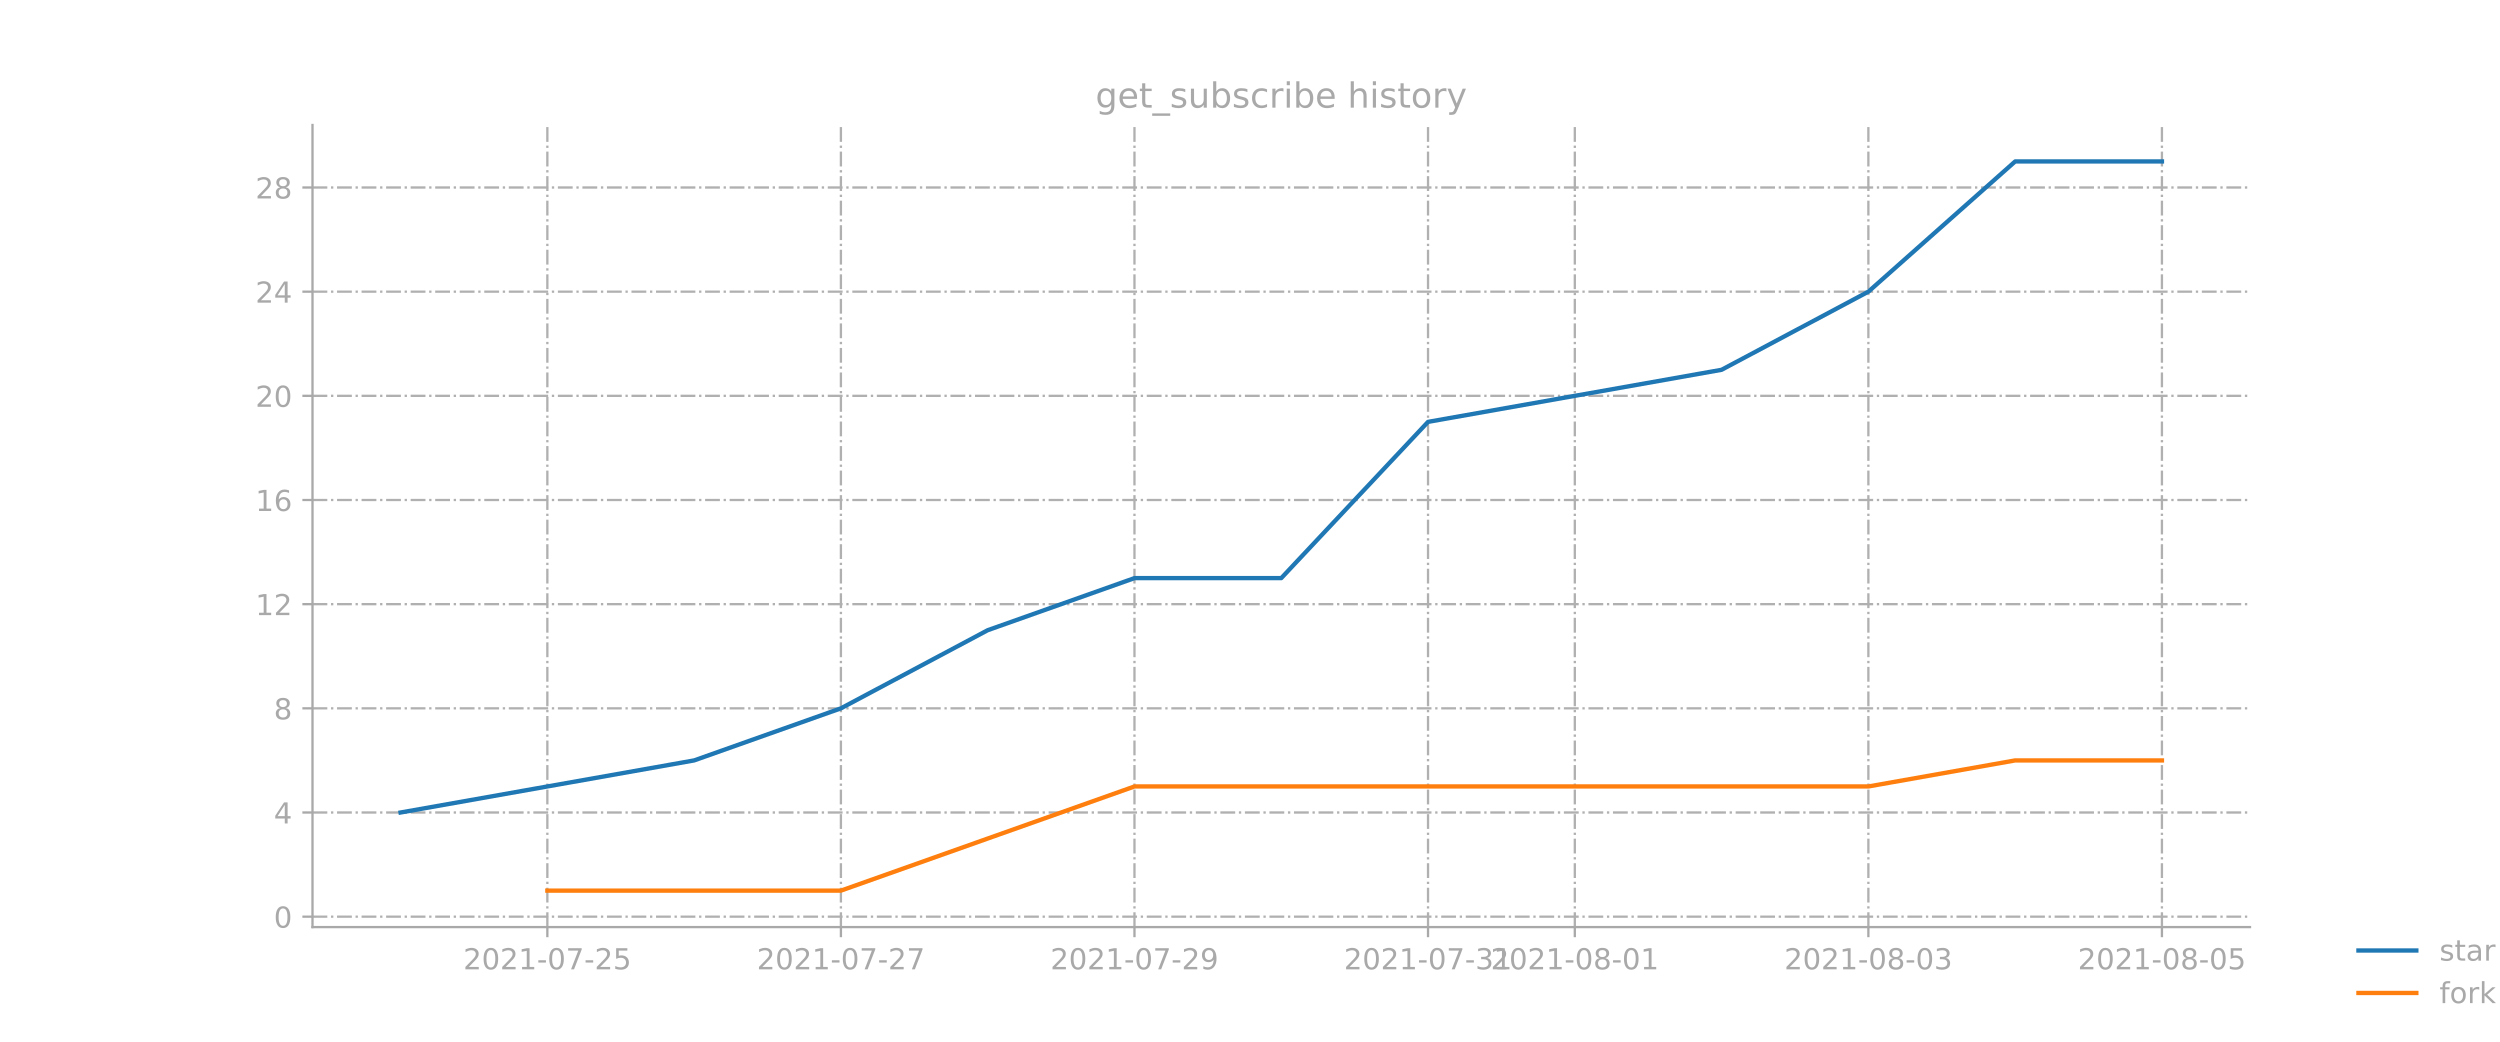
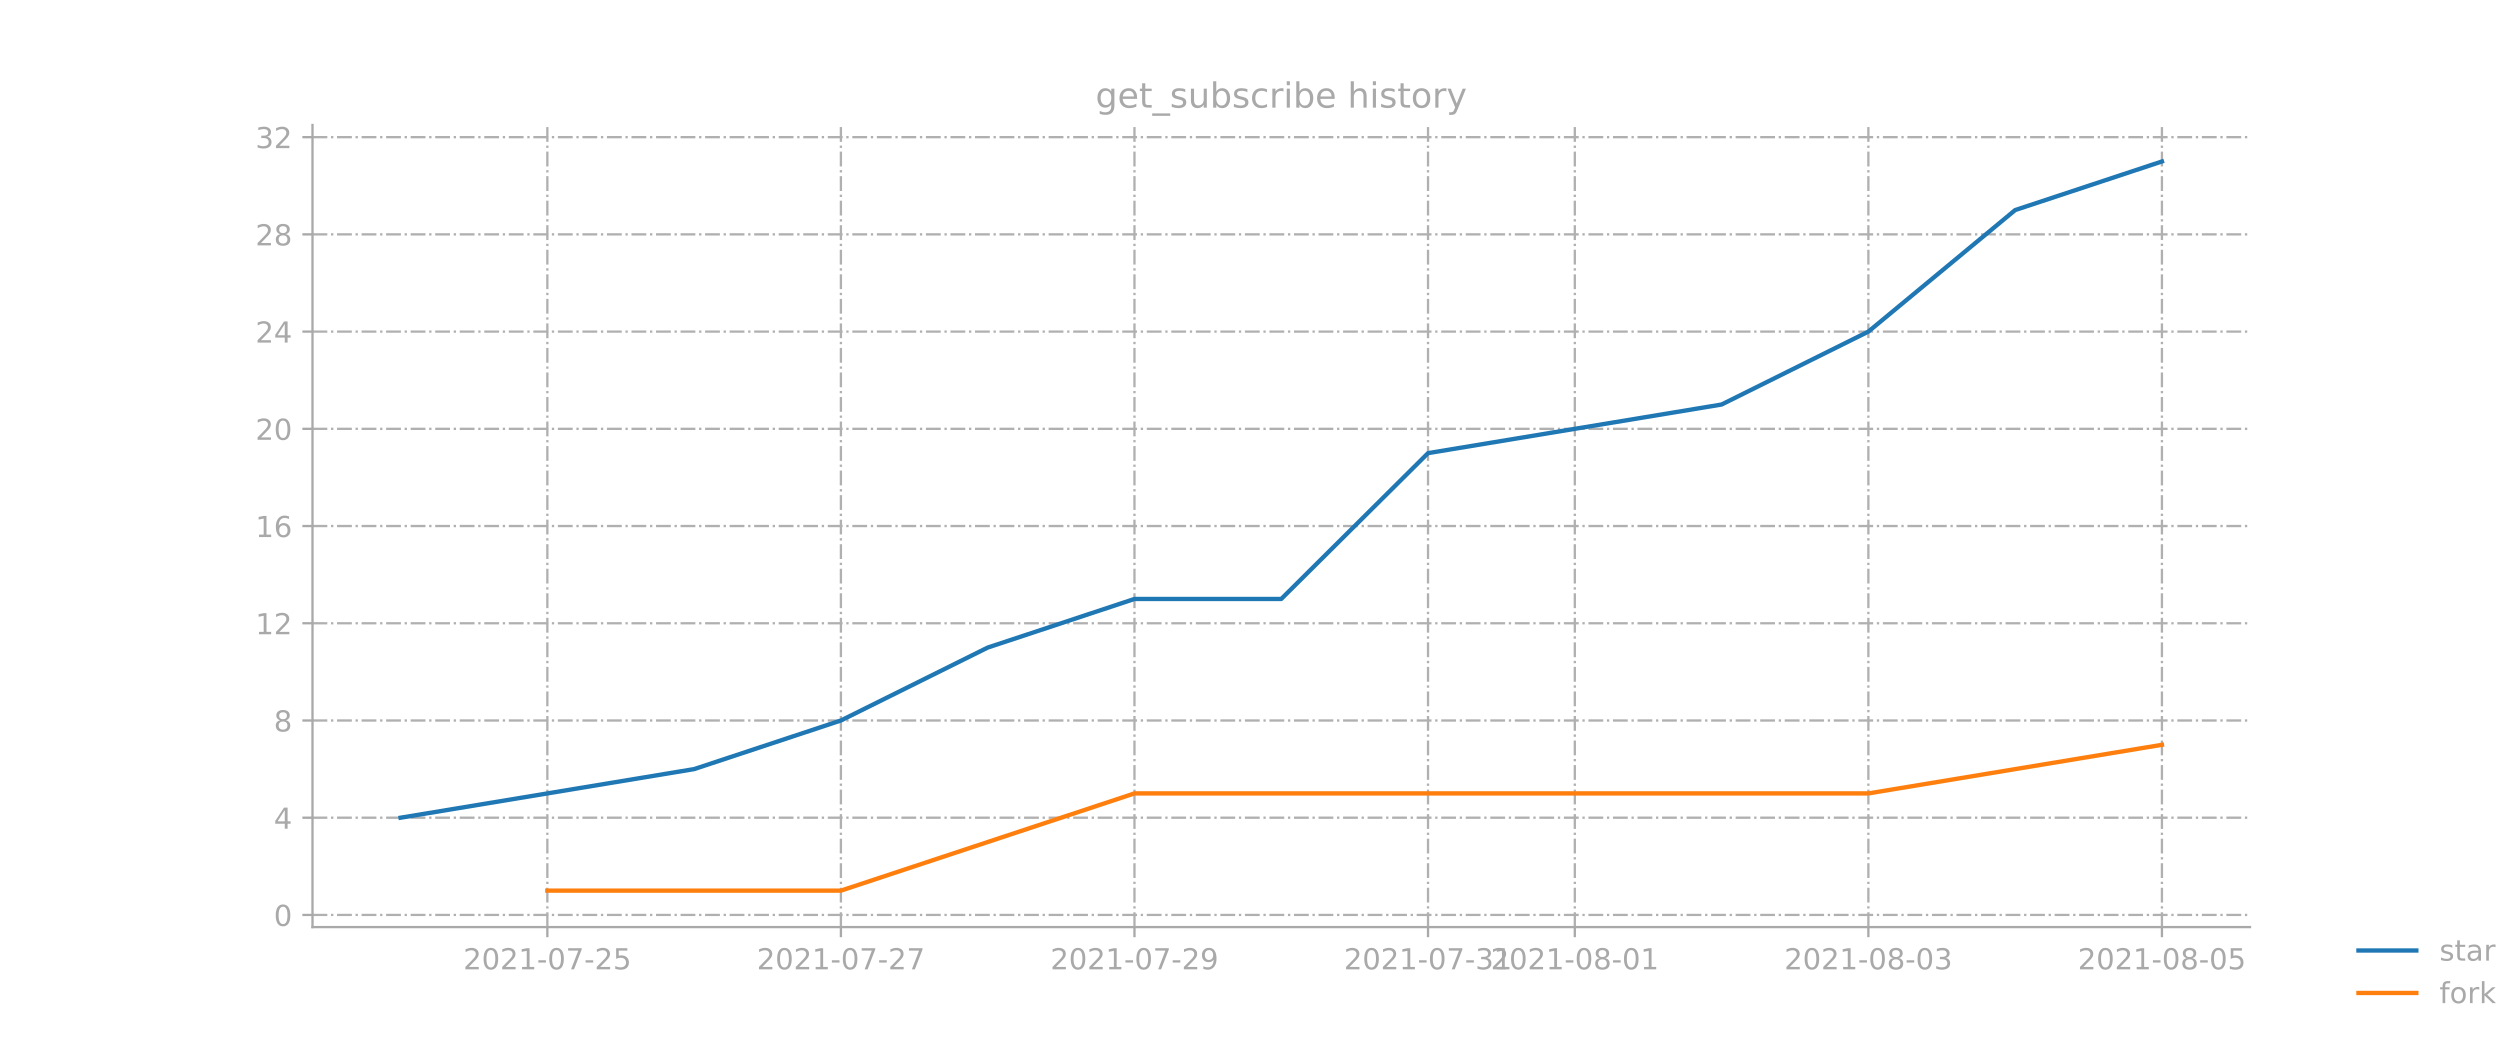
<svg xmlns="http://www.w3.org/2000/svg" xmlns:xlink="http://www.w3.org/1999/xlink" height="360pt" version="1.1" viewBox="0 0 864 360" width="864pt">
  <defs>
    <style type="text/css">*{stroke-linecap:butt;stroke-linejoin:round;}</style>
  </defs>
  <g id="figure_1">
    <g id="patch_1">
      <path d="M 0 360  L 864 360  L 864 0  L 0 0  z " style="fill:none;opacity:0;" />
    </g>
    <g id="axes_1">
      <g id="patch_2">
        <path d="M 108 320.4  L 777.6 320.4  L 777.6 43.2  L 108 43.2  z " style="fill:none;opacity:0;" />
      </g>
      <g id="matplotlib.axis_1">
        <g id="xtick_1">
          <g id="line2d_1">
-             <path clip-path="url(#p3b9befe541)" d="M 189.164 320.4  L 189.164 43.2  " style="fill:none;stroke:#b0b0b0;stroke-dasharray:5.12,1.28,0.8,1.28;stroke-dashoffset:0;stroke-width:0.8;" />
+             <path clip-path="url(#p7f042a26a5)" d="M 189.164 320.4  L 189.164 43.2  " style="fill:none;stroke:#b0b0b0;stroke-dasharray:5.12,1.28,0.8,1.28;stroke-dashoffset:0;stroke-width:0.8;" />
          </g>
          <g id="line2d_2">
            <defs>
-               <path d="M 0 0  L 0 3.5  " id="m6573b63d19" style="stroke:#a9a9a9;stroke-width:0.8;" />
+               <path d="M 0 0  L 0 3.5  " id="m6a1cda76d1" style="stroke:#a9a9a9;stroke-width:0.8;" />
            </defs>
            <g>
-               <use style="fill:#a9a9a9;stroke:#a9a9a9;stroke-width:0.8;" x="189.164" xlink:href="#m6573b63d19" y="320.4" />
+               <use style="fill:#a9a9a9;stroke:#a9a9a9;stroke-width:0.8;" x="189.164" xlink:href="#m6a1cda76d1" y="320.4" />
            </g>
          </g>
          <g id="text_1">
            <g style="fill:#a9a9a9;" transform="translate(160.1058 334.9984)scale(0.1 -0.1)">
              <defs>
                <path d="M 1228 531  L 3431 531  L 3431 0  L 469 0  L 469 531  Q 828 903 1448 1529  Q 2069 2156 2228 2338  Q 2531 2678 2651 2914  Q 2772 3150 2772 3378  Q 2772 3750 2511 3984  Q 2250 4219 1831 4219  Q 1534 4219 1204 4116  Q 875 4013 500 3803  L 500 4441  Q 881 4594 1212 4672  Q 1544 4750 1819 4750  Q 2544 4750 2975 4387  Q 3406 4025 3406 3419  Q 3406 3131 3298 2873  Q 3191 2616 2906 2266  Q 2828 2175 2409 1742  Q 1991 1309 1228 531  z " id="DejaVuSans-32" transform="scale(0.015625)" />
                <path d="M 2034 4250  Q 1547 4250 1301 3770  Q 1056 3291 1056 2328  Q 1056 1369 1301 889  Q 1547 409 2034 409  Q 2525 409 2770 889  Q 3016 1369 3016 2328  Q 3016 3291 2770 3770  Q 2525 4250 2034 4250  z M 2034 4750  Q 2819 4750 3233 4129  Q 3647 3509 3647 2328  Q 3647 1150 3233 529  Q 2819 -91 2034 -91  Q 1250 -91 836 529  Q 422 1150 422 2328  Q 422 3509 836 4129  Q 1250 4750 2034 4750  z " id="DejaVuSans-30" transform="scale(0.015625)" />
                <path d="M 794 531  L 1825 531  L 1825 4091  L 703 3866  L 703 4441  L 1819 4666  L 2450 4666  L 2450 531  L 3481 531  L 3481 0  L 794 0  L 794 531  z " id="DejaVuSans-31" transform="scale(0.015625)" />
                <path d="M 313 2009  L 1997 2009  L 1997 1497  L 313 1497  L 313 2009  z " id="DejaVuSans-2d" transform="scale(0.015625)" />
                <path d="M 525 4666  L 3525 4666  L 3525 4397  L 1831 0  L 1172 0  L 2766 4134  L 525 4134  L 525 4666  z " id="DejaVuSans-37" transform="scale(0.015625)" />
                <path d="M 691 4666  L 3169 4666  L 3169 4134  L 1269 4134  L 1269 2991  Q 1406 3038 1543 3061  Q 1681 3084 1819 3084  Q 2600 3084 3056 2656  Q 3513 2228 3513 1497  Q 3513 744 3044 326  Q 2575 -91 1722 -91  Q 1428 -91 1123 -41  Q 819 9 494 109  L 494 744  Q 775 591 1075 516  Q 1375 441 1709 441  Q 2250 441 2565 725  Q 2881 1009 2881 1497  Q 2881 1984 2565 2268  Q 2250 2553 1709 2553  Q 1456 2553 1204 2497  Q 953 2441 691 2322  L 691 4666  z " id="DejaVuSans-35" transform="scale(0.015625)" />
              </defs>
              <use xlink:href="#DejaVuSans-32" />
              <use x="63.623" xlink:href="#DejaVuSans-30" />
              <use x="127.246" xlink:href="#DejaVuSans-32" />
              <use x="190.869" xlink:href="#DejaVuSans-31" />
              <use x="254.492" xlink:href="#DejaVuSans-2d" />
              <use x="290.576" xlink:href="#DejaVuSans-30" />
              <use x="354.199" xlink:href="#DejaVuSans-37" />
              <use x="417.822" xlink:href="#DejaVuSans-2d" />
              <use x="453.906" xlink:href="#DejaVuSans-32" />
              <use x="517.529" xlink:href="#DejaVuSans-35" />
            </g>
          </g>
        </g>
        <g id="xtick_2">
          <g id="line2d_3">
-             <path clip-path="url(#p3b9befe541)" d="M 290.618 320.4  L 290.618 43.2  " style="fill:none;stroke:#b0b0b0;stroke-dasharray:5.12,1.28,0.8,1.28;stroke-dashoffset:0;stroke-width:0.8;" />
+             <path clip-path="url(#p7f042a26a5)" d="M 290.618 320.4  L 290.618 43.2  " style="fill:none;stroke:#b0b0b0;stroke-dasharray:5.12,1.28,0.8,1.28;stroke-dashoffset:0;stroke-width:0.8;" />
          </g>
          <g id="line2d_4">
            <g>
-               <use style="fill:#a9a9a9;stroke:#a9a9a9;stroke-width:0.8;" x="290.618" xlink:href="#m6573b63d19" y="320.4" />
+               <use style="fill:#a9a9a9;stroke:#a9a9a9;stroke-width:0.8;" x="290.618" xlink:href="#m6a1cda76d1" y="320.4" />
            </g>
          </g>
          <g id="text_2">
            <g style="fill:#a9a9a9;" transform="translate(261.5604 334.9984)scale(0.1 -0.1)">
              <use xlink:href="#DejaVuSans-32" />
              <use x="63.623" xlink:href="#DejaVuSans-30" />
              <use x="127.246" xlink:href="#DejaVuSans-32" />
              <use x="190.869" xlink:href="#DejaVuSans-31" />
              <use x="254.492" xlink:href="#DejaVuSans-2d" />
              <use x="290.576" xlink:href="#DejaVuSans-30" />
              <use x="354.199" xlink:href="#DejaVuSans-37" />
              <use x="417.822" xlink:href="#DejaVuSans-2d" />
              <use x="453.906" xlink:href="#DejaVuSans-32" />
              <use x="517.529" xlink:href="#DejaVuSans-37" />
            </g>
          </g>
        </g>
        <g id="xtick_3">
          <g id="line2d_5">
-             <path clip-path="url(#p3b9befe541)" d="M 392.073 320.4  L 392.073 43.2  " style="fill:none;stroke:#b0b0b0;stroke-dasharray:5.12,1.28,0.8,1.28;stroke-dashoffset:0;stroke-width:0.8;" />
+             <path clip-path="url(#p7f042a26a5)" d="M 392.073 320.4  L 392.073 43.2  " style="fill:none;stroke:#b0b0b0;stroke-dasharray:5.12,1.28,0.8,1.28;stroke-dashoffset:0;stroke-width:0.8;" />
          </g>
          <g id="line2d_6">
            <g>
-               <use style="fill:#a9a9a9;stroke:#a9a9a9;stroke-width:0.8;" x="392.073" xlink:href="#m6573b63d19" y="320.4" />
+               <use style="fill:#a9a9a9;stroke:#a9a9a9;stroke-width:0.8;" x="392.073" xlink:href="#m6a1cda76d1" y="320.4" />
            </g>
          </g>
          <g id="text_3">
            <g style="fill:#a9a9a9;" transform="translate(363.0149 334.9984)scale(0.1 -0.1)">
              <defs>
                <path d="M 703 97  L 703 672  Q 941 559 1184 500  Q 1428 441 1663 441  Q 2288 441 2617 861  Q 2947 1281 2994 2138  Q 2813 1869 2534 1725  Q 2256 1581 1919 1581  Q 1219 1581 811 2004  Q 403 2428 403 3163  Q 403 3881 828 4315  Q 1253 4750 1959 4750  Q 2769 4750 3195 4129  Q 3622 3509 3622 2328  Q 3622 1225 3098 567  Q 2575 -91 1691 -91  Q 1453 -91 1209 -44  Q 966 3 703 97  z M 1959 2075  Q 2384 2075 2632 2365  Q 2881 2656 2881 3163  Q 2881 3666 2632 3958  Q 2384 4250 1959 4250  Q 1534 4250 1286 3958  Q 1038 3666 1038 3163  Q 1038 2656 1286 2365  Q 1534 2075 1959 2075  z " id="DejaVuSans-39" transform="scale(0.015625)" />
              </defs>
              <use xlink:href="#DejaVuSans-32" />
              <use x="63.623" xlink:href="#DejaVuSans-30" />
              <use x="127.246" xlink:href="#DejaVuSans-32" />
              <use x="190.869" xlink:href="#DejaVuSans-31" />
              <use x="254.492" xlink:href="#DejaVuSans-2d" />
              <use x="290.576" xlink:href="#DejaVuSans-30" />
              <use x="354.199" xlink:href="#DejaVuSans-37" />
              <use x="417.822" xlink:href="#DejaVuSans-2d" />
              <use x="453.906" xlink:href="#DejaVuSans-32" />
              <use x="517.529" xlink:href="#DejaVuSans-39" />
            </g>
          </g>
        </g>
        <g id="xtick_4">
          <g id="line2d_7">
-             <path clip-path="url(#p3b9befe541)" d="M 493.527 320.4  L 493.527 43.2  " style="fill:none;stroke:#b0b0b0;stroke-dasharray:5.12,1.28,0.8,1.28;stroke-dashoffset:0;stroke-width:0.8;" />
+             <path clip-path="url(#p7f042a26a5)" d="M 493.527 320.4  L 493.527 43.2  " style="fill:none;stroke:#b0b0b0;stroke-dasharray:5.12,1.28,0.8,1.28;stroke-dashoffset:0;stroke-width:0.8;" />
          </g>
          <g id="line2d_8">
            <g>
-               <use style="fill:#a9a9a9;stroke:#a9a9a9;stroke-width:0.8;" x="493.527" xlink:href="#m6573b63d19" y="320.4" />
+               <use style="fill:#a9a9a9;stroke:#a9a9a9;stroke-width:0.8;" x="493.527" xlink:href="#m6a1cda76d1" y="320.4" />
            </g>
          </g>
          <g id="text_4">
            <g style="fill:#a9a9a9;" transform="translate(464.4695 334.9984)scale(0.1 -0.1)">
              <defs>
                <path d="M 2597 2516  Q 3050 2419 3304 2112  Q 3559 1806 3559 1356  Q 3559 666 3084 287  Q 2609 -91 1734 -91  Q 1441 -91 1130 -33  Q 819 25 488 141  L 488 750  Q 750 597 1062 519  Q 1375 441 1716 441  Q 2309 441 2620 675  Q 2931 909 2931 1356  Q 2931 1769 2642 2001  Q 2353 2234 1838 2234  L 1294 2234  L 1294 2753  L 1863 2753  Q 2328 2753 2575 2939  Q 2822 3125 2822 3475  Q 2822 3834 2567 4026  Q 2313 4219 1838 4219  Q 1578 4219 1281 4162  Q 984 4106 628 3988  L 628 4550  Q 988 4650 1302 4700  Q 1616 4750 1894 4750  Q 2613 4750 3031 4423  Q 3450 4097 3450 3541  Q 3450 3153 3228 2886  Q 3006 2619 2597 2516  z " id="DejaVuSans-33" transform="scale(0.015625)" />
              </defs>
              <use xlink:href="#DejaVuSans-32" />
              <use x="63.623" xlink:href="#DejaVuSans-30" />
              <use x="127.246" xlink:href="#DejaVuSans-32" />
              <use x="190.869" xlink:href="#DejaVuSans-31" />
              <use x="254.492" xlink:href="#DejaVuSans-2d" />
              <use x="290.576" xlink:href="#DejaVuSans-30" />
              <use x="354.199" xlink:href="#DejaVuSans-37" />
              <use x="417.822" xlink:href="#DejaVuSans-2d" />
              <use x="453.906" xlink:href="#DejaVuSans-33" />
              <use x="517.529" xlink:href="#DejaVuSans-31" />
            </g>
          </g>
        </g>
        <g id="xtick_5">
          <g id="line2d_9">
-             <path clip-path="url(#p3b9befe541)" d="M 544.255 320.4  L 544.255 43.2  " style="fill:none;stroke:#b0b0b0;stroke-dasharray:5.12,1.28,0.8,1.28;stroke-dashoffset:0;stroke-width:0.8;" />
+             <path clip-path="url(#p7f042a26a5)" d="M 544.255 320.4  L 544.255 43.2  " style="fill:none;stroke:#b0b0b0;stroke-dasharray:5.12,1.28,0.8,1.28;stroke-dashoffset:0;stroke-width:0.8;" />
          </g>
          <g id="line2d_10">
            <g>
-               <use style="fill:#a9a9a9;stroke:#a9a9a9;stroke-width:0.8;" x="544.255" xlink:href="#m6573b63d19" y="320.4" />
+               <use style="fill:#a9a9a9;stroke:#a9a9a9;stroke-width:0.8;" x="544.255" xlink:href="#m6a1cda76d1" y="320.4" />
            </g>
          </g>
          <g id="text_5">
            <g style="fill:#a9a9a9;" transform="translate(515.1967 334.9984)scale(0.1 -0.1)">
              <defs>
                <path d="M 2034 2216  Q 1584 2216 1326 1975  Q 1069 1734 1069 1313  Q 1069 891 1326 650  Q 1584 409 2034 409  Q 2484 409 2743 651  Q 3003 894 3003 1313  Q 3003 1734 2745 1975  Q 2488 2216 2034 2216  z M 1403 2484  Q 997 2584 770 2862  Q 544 3141 544 3541  Q 544 4100 942 4425  Q 1341 4750 2034 4750  Q 2731 4750 3128 4425  Q 3525 4100 3525 3541  Q 3525 3141 3298 2862  Q 3072 2584 2669 2484  Q 3125 2378 3379 2068  Q 3634 1759 3634 1313  Q 3634 634 3220 271  Q 2806 -91 2034 -91  Q 1263 -91 848 271  Q 434 634 434 1313  Q 434 1759 690 2068  Q 947 2378 1403 2484  z M 1172 3481  Q 1172 3119 1398 2916  Q 1625 2713 2034 2713  Q 2441 2713 2670 2916  Q 2900 3119 2900 3481  Q 2900 3844 2670 4047  Q 2441 4250 2034 4250  Q 1625 4250 1398 4047  Q 1172 3844 1172 3481  z " id="DejaVuSans-38" transform="scale(0.015625)" />
              </defs>
              <use xlink:href="#DejaVuSans-32" />
              <use x="63.623" xlink:href="#DejaVuSans-30" />
              <use x="127.246" xlink:href="#DejaVuSans-32" />
              <use x="190.869" xlink:href="#DejaVuSans-31" />
              <use x="254.492" xlink:href="#DejaVuSans-2d" />
              <use x="290.576" xlink:href="#DejaVuSans-30" />
              <use x="354.199" xlink:href="#DejaVuSans-38" />
              <use x="417.822" xlink:href="#DejaVuSans-2d" />
              <use x="453.906" xlink:href="#DejaVuSans-30" />
              <use x="517.529" xlink:href="#DejaVuSans-31" />
            </g>
          </g>
        </g>
        <g id="xtick_6">
          <g id="line2d_11">
-             <path clip-path="url(#p3b9befe541)" d="M 645.709 320.4  L 645.709 43.2  " style="fill:none;stroke:#b0b0b0;stroke-dasharray:5.12,1.28,0.8,1.28;stroke-dashoffset:0;stroke-width:0.8;" />
+             <path clip-path="url(#p7f042a26a5)" d="M 645.709 320.4  L 645.709 43.2  " style="fill:none;stroke:#b0b0b0;stroke-dasharray:5.12,1.28,0.8,1.28;stroke-dashoffset:0;stroke-width:0.8;" />
          </g>
          <g id="line2d_12">
            <g>
-               <use style="fill:#a9a9a9;stroke:#a9a9a9;stroke-width:0.8;" x="645.709" xlink:href="#m6573b63d19" y="320.4" />
+               <use style="fill:#a9a9a9;stroke:#a9a9a9;stroke-width:0.8;" x="645.709" xlink:href="#m6a1cda76d1" y="320.4" />
            </g>
          </g>
          <g id="text_6">
            <g style="fill:#a9a9a9;" transform="translate(616.6513 334.9984)scale(0.1 -0.1)">
              <use xlink:href="#DejaVuSans-32" />
              <use x="63.623" xlink:href="#DejaVuSans-30" />
              <use x="127.246" xlink:href="#DejaVuSans-32" />
              <use x="190.869" xlink:href="#DejaVuSans-31" />
              <use x="254.492" xlink:href="#DejaVuSans-2d" />
              <use x="290.576" xlink:href="#DejaVuSans-30" />
              <use x="354.199" xlink:href="#DejaVuSans-38" />
              <use x="417.822" xlink:href="#DejaVuSans-2d" />
              <use x="453.906" xlink:href="#DejaVuSans-30" />
              <use x="517.529" xlink:href="#DejaVuSans-33" />
            </g>
          </g>
        </g>
        <g id="xtick_7">
          <g id="line2d_13">
-             <path clip-path="url(#p3b9befe541)" d="M 747.164 320.4  L 747.164 43.2  " style="fill:none;stroke:#b0b0b0;stroke-dasharray:5.12,1.28,0.8,1.28;stroke-dashoffset:0;stroke-width:0.8;" />
+             <path clip-path="url(#p7f042a26a5)" d="M 747.164 320.4  L 747.164 43.2  " style="fill:none;stroke:#b0b0b0;stroke-dasharray:5.12,1.28,0.8,1.28;stroke-dashoffset:0;stroke-width:0.8;" />
          </g>
          <g id="line2d_14">
            <g>
-               <use style="fill:#a9a9a9;stroke:#a9a9a9;stroke-width:0.8;" x="747.164" xlink:href="#m6573b63d19" y="320.4" />
+               <use style="fill:#a9a9a9;stroke:#a9a9a9;stroke-width:0.8;" x="747.164" xlink:href="#m6a1cda76d1" y="320.4" />
            </g>
          </g>
          <g id="text_7">
            <g style="fill:#a9a9a9;" transform="translate(718.1058 334.9984)scale(0.1 -0.1)">
              <use xlink:href="#DejaVuSans-32" />
              <use x="63.623" xlink:href="#DejaVuSans-30" />
              <use x="127.246" xlink:href="#DejaVuSans-32" />
              <use x="190.869" xlink:href="#DejaVuSans-31" />
              <use x="254.492" xlink:href="#DejaVuSans-2d" />
              <use x="290.576" xlink:href="#DejaVuSans-30" />
              <use x="354.199" xlink:href="#DejaVuSans-38" />
              <use x="417.822" xlink:href="#DejaVuSans-2d" />
              <use x="453.906" xlink:href="#DejaVuSans-30" />
              <use x="517.529" xlink:href="#DejaVuSans-35" />
            </g>
          </g>
        </g>
      </g>
      <g id="matplotlib.axis_2">
        <g id="ytick_1">
          <g id="line2d_15">
-             <path clip-path="url(#p3b9befe541)" d="M 108 316.8  L 777.6 316.8  " style="fill:none;stroke:#b0b0b0;stroke-dasharray:5.12,1.28,0.8,1.28;stroke-dashoffset:0;stroke-width:0.8;" />
+             <path clip-path="url(#p7f042a26a5)" d="M 108 316.2  L 777.6 316.2  " style="fill:none;stroke:#b0b0b0;stroke-dasharray:5.12,1.28,0.8,1.28;stroke-dashoffset:0;stroke-width:0.8;" />
          </g>
          <g id="line2d_16">
            <defs>
-               <path d="M 0 0  L -3.5 0  " id="m06c70a8cc4" style="stroke:#a9a9a9;stroke-width:0.8;" />
+               <path d="M 0 0  L -3.5 0  " id="mb599657403" style="stroke:#a9a9a9;stroke-width:0.8;" />
            </defs>
            <g>
-               <use style="fill:#a9a9a9;stroke:#a9a9a9;stroke-width:0.8;" x="108" xlink:href="#m06c70a8cc4" y="316.8" />
+               <use style="fill:#a9a9a9;stroke:#a9a9a9;stroke-width:0.8;" x="108" xlink:href="#mb599657403" y="316.2" />
            </g>
          </g>
          <g id="text_8">
-             <g style="fill:#a9a9a9;" transform="translate(94.6375 320.5992)scale(0.1 -0.1)">
+             <g style="fill:#a9a9a9;" transform="translate(94.6375 319.9992)scale(0.1 -0.1)">
              <use xlink:href="#DejaVuSans-30" />
            </g>
          </g>
        </g>
        <g id="ytick_2">
          <g id="line2d_17">
-             <path clip-path="url(#p3b9befe541)" d="M 108 280.8  L 777.6 280.8  " style="fill:none;stroke:#b0b0b0;stroke-dasharray:5.12,1.28,0.8,1.28;stroke-dashoffset:0;stroke-width:0.8;" />
+             <path clip-path="url(#p7f042a26a5)" d="M 108 282.6  L 777.6 282.6  " style="fill:none;stroke:#b0b0b0;stroke-dasharray:5.12,1.28,0.8,1.28;stroke-dashoffset:0;stroke-width:0.8;" />
          </g>
          <g id="line2d_18">
            <g>
-               <use style="fill:#a9a9a9;stroke:#a9a9a9;stroke-width:0.8;" x="108" xlink:href="#m06c70a8cc4" y="280.8" />
+               <use style="fill:#a9a9a9;stroke:#a9a9a9;stroke-width:0.8;" x="108" xlink:href="#mb599657403" y="282.6" />
            </g>
          </g>
          <g id="text_9">
-             <g style="fill:#a9a9a9;" transform="translate(94.6375 284.5992)scale(0.1 -0.1)">
+             <g style="fill:#a9a9a9;" transform="translate(94.6375 286.3992)scale(0.1 -0.1)">
              <defs>
                <path d="M 2419 4116  L 825 1625  L 2419 1625  L 2419 4116  z M 2253 4666  L 3047 4666  L 3047 1625  L 3713 1625  L 3713 1100  L 3047 1100  L 3047 0  L 2419 0  L 2419 1100  L 313 1100  L 313 1709  L 2253 4666  z " id="DejaVuSans-34" transform="scale(0.015625)" />
              </defs>
              <use xlink:href="#DejaVuSans-34" />
            </g>
          </g>
        </g>
        <g id="ytick_3">
          <g id="line2d_19">
-             <path clip-path="url(#p3b9befe541)" d="M 108 244.8  L 777.6 244.8  " style="fill:none;stroke:#b0b0b0;stroke-dasharray:5.12,1.28,0.8,1.28;stroke-dashoffset:0;stroke-width:0.8;" />
+             <path clip-path="url(#p7f042a26a5)" d="M 108 249  L 777.6 249  " style="fill:none;stroke:#b0b0b0;stroke-dasharray:5.12,1.28,0.8,1.28;stroke-dashoffset:0;stroke-width:0.8;" />
          </g>
          <g id="line2d_20">
            <g>
-               <use style="fill:#a9a9a9;stroke:#a9a9a9;stroke-width:0.8;" x="108" xlink:href="#m06c70a8cc4" y="244.8" />
+               <use style="fill:#a9a9a9;stroke:#a9a9a9;stroke-width:0.8;" x="108" xlink:href="#mb599657403" y="249" />
            </g>
          </g>
          <g id="text_10">
-             <g style="fill:#a9a9a9;" transform="translate(94.6375 248.5992)scale(0.1 -0.1)">
+             <g style="fill:#a9a9a9;" transform="translate(94.6375 252.7992)scale(0.1 -0.1)">
              <use xlink:href="#DejaVuSans-38" />
            </g>
          </g>
        </g>
        <g id="ytick_4">
          <g id="line2d_21">
-             <path clip-path="url(#p3b9befe541)" d="M 108 208.8  L 777.6 208.8  " style="fill:none;stroke:#b0b0b0;stroke-dasharray:5.12,1.28,0.8,1.28;stroke-dashoffset:0;stroke-width:0.8;" />
+             <path clip-path="url(#p7f042a26a5)" d="M 108 215.4  L 777.6 215.4  " style="fill:none;stroke:#b0b0b0;stroke-dasharray:5.12,1.28,0.8,1.28;stroke-dashoffset:0;stroke-width:0.8;" />
          </g>
          <g id="line2d_22">
            <g>
-               <use style="fill:#a9a9a9;stroke:#a9a9a9;stroke-width:0.8;" x="108" xlink:href="#m06c70a8cc4" y="208.8" />
+               <use style="fill:#a9a9a9;stroke:#a9a9a9;stroke-width:0.8;" x="108" xlink:href="#mb599657403" y="215.4" />
            </g>
          </g>
          <g id="text_11">
-             <g style="fill:#a9a9a9;" transform="translate(88.275 212.5992)scale(0.1 -0.1)">
+             <g style="fill:#a9a9a9;" transform="translate(88.275 219.1992)scale(0.1 -0.1)">
              <use xlink:href="#DejaVuSans-31" />
              <use x="63.623" xlink:href="#DejaVuSans-32" />
            </g>
          </g>
        </g>
        <g id="ytick_5">
          <g id="line2d_23">
-             <path clip-path="url(#p3b9befe541)" d="M 108 172.8  L 777.6 172.8  " style="fill:none;stroke:#b0b0b0;stroke-dasharray:5.12,1.28,0.8,1.28;stroke-dashoffset:0;stroke-width:0.8;" />
+             <path clip-path="url(#p7f042a26a5)" d="M 108 181.8  L 777.6 181.8  " style="fill:none;stroke:#b0b0b0;stroke-dasharray:5.12,1.28,0.8,1.28;stroke-dashoffset:0;stroke-width:0.8;" />
          </g>
          <g id="line2d_24">
            <g>
-               <use style="fill:#a9a9a9;stroke:#a9a9a9;stroke-width:0.8;" x="108" xlink:href="#m06c70a8cc4" y="172.8" />
+               <use style="fill:#a9a9a9;stroke:#a9a9a9;stroke-width:0.8;" x="108" xlink:href="#mb599657403" y="181.8" />
            </g>
          </g>
          <g id="text_12">
-             <g style="fill:#a9a9a9;" transform="translate(88.275 176.5992)scale(0.1 -0.1)">
+             <g style="fill:#a9a9a9;" transform="translate(88.275 185.5992)scale(0.1 -0.1)">
              <defs>
                <path d="M 2113 2584  Q 1688 2584 1439 2293  Q 1191 2003 1191 1497  Q 1191 994 1439 701  Q 1688 409 2113 409  Q 2538 409 2786 701  Q 3034 994 3034 1497  Q 3034 2003 2786 2293  Q 2538 2584 2113 2584  z M 3366 4563  L 3366 3988  Q 3128 4100 2886 4159  Q 2644 4219 2406 4219  Q 1781 4219 1451 3797  Q 1122 3375 1075 2522  Q 1259 2794 1537 2939  Q 1816 3084 2150 3084  Q 2853 3084 3261 2657  Q 3669 2231 3669 1497  Q 3669 778 3244 343  Q 2819 -91 2113 -91  Q 1303 -91 875 529  Q 447 1150 447 2328  Q 447 3434 972 4092  Q 1497 4750 2381 4750  Q 2619 4750 2861 4703  Q 3103 4656 3366 4563  z " id="DejaVuSans-36" transform="scale(0.015625)" />
              </defs>
              <use xlink:href="#DejaVuSans-31" />
              <use x="63.623" xlink:href="#DejaVuSans-36" />
            </g>
          </g>
        </g>
        <g id="ytick_6">
          <g id="line2d_25">
-             <path clip-path="url(#p3b9befe541)" d="M 108 136.8  L 777.6 136.8  " style="fill:none;stroke:#b0b0b0;stroke-dasharray:5.12,1.28,0.8,1.28;stroke-dashoffset:0;stroke-width:0.8;" />
+             <path clip-path="url(#p7f042a26a5)" d="M 108 148.2  L 777.6 148.2  " style="fill:none;stroke:#b0b0b0;stroke-dasharray:5.12,1.28,0.8,1.28;stroke-dashoffset:0;stroke-width:0.8;" />
          </g>
          <g id="line2d_26">
            <g>
-               <use style="fill:#a9a9a9;stroke:#a9a9a9;stroke-width:0.8;" x="108" xlink:href="#m06c70a8cc4" y="136.8" />
+               <use style="fill:#a9a9a9;stroke:#a9a9a9;stroke-width:0.8;" x="108" xlink:href="#mb599657403" y="148.2" />
            </g>
          </g>
          <g id="text_13">
-             <g style="fill:#a9a9a9;" transform="translate(88.275 140.5992)scale(0.1 -0.1)">
+             <g style="fill:#a9a9a9;" transform="translate(88.275 151.9992)scale(0.1 -0.1)">
              <use xlink:href="#DejaVuSans-32" />
              <use x="63.623" xlink:href="#DejaVuSans-30" />
            </g>
          </g>
        </g>
        <g id="ytick_7">
          <g id="line2d_27">
-             <path clip-path="url(#p3b9befe541)" d="M 108 100.8  L 777.6 100.8  " style="fill:none;stroke:#b0b0b0;stroke-dasharray:5.12,1.28,0.8,1.28;stroke-dashoffset:0;stroke-width:0.8;" />
+             <path clip-path="url(#p7f042a26a5)" d="M 108 114.6  L 777.6 114.6  " style="fill:none;stroke:#b0b0b0;stroke-dasharray:5.12,1.28,0.8,1.28;stroke-dashoffset:0;stroke-width:0.8;" />
          </g>
          <g id="line2d_28">
            <g>
-               <use style="fill:#a9a9a9;stroke:#a9a9a9;stroke-width:0.8;" x="108" xlink:href="#m06c70a8cc4" y="100.8" />
+               <use style="fill:#a9a9a9;stroke:#a9a9a9;stroke-width:0.8;" x="108" xlink:href="#mb599657403" y="114.6" />
            </g>
          </g>
          <g id="text_14">
-             <g style="fill:#a9a9a9;" transform="translate(88.275 104.5992)scale(0.1 -0.1)">
+             <g style="fill:#a9a9a9;" transform="translate(88.275 118.3992)scale(0.1 -0.1)">
              <use xlink:href="#DejaVuSans-32" />
              <use x="63.623" xlink:href="#DejaVuSans-34" />
            </g>
          </g>
        </g>
        <g id="ytick_8">
          <g id="line2d_29">
-             <path clip-path="url(#p3b9befe541)" d="M 108 64.8  L 777.6 64.8  " style="fill:none;stroke:#b0b0b0;stroke-dasharray:5.12,1.28,0.8,1.28;stroke-dashoffset:0;stroke-width:0.8;" />
+             <path clip-path="url(#p7f042a26a5)" d="M 108 81  L 777.6 81  " style="fill:none;stroke:#b0b0b0;stroke-dasharray:5.12,1.28,0.8,1.28;stroke-dashoffset:0;stroke-width:0.8;" />
          </g>
          <g id="line2d_30">
            <g>
-               <use style="fill:#a9a9a9;stroke:#a9a9a9;stroke-width:0.8;" x="108" xlink:href="#m06c70a8cc4" y="64.8" />
+               <use style="fill:#a9a9a9;stroke:#a9a9a9;stroke-width:0.8;" x="108" xlink:href="#mb599657403" y="81" />
            </g>
          </g>
          <g id="text_15">
-             <g style="fill:#a9a9a9;" transform="translate(88.275 68.59922)scale(0.1 -0.1)">
+             <g style="fill:#a9a9a9;" transform="translate(88.275 84.79922)scale(0.1 -0.1)">
              <use xlink:href="#DejaVuSans-32" />
              <use x="63.623" xlink:href="#DejaVuSans-38" />
            </g>
          </g>
        </g>
-       </g>
-       <g id="line2d_31">
-         <path clip-path="url(#p3b9befe541)" d="M 138.436 280.8  L 189.164 271.8  L 239.891 262.8  L 290.618 244.8  L 341.345 217.8  L 392.073 199.8  L 442.8 199.8  L 493.527 145.8  L 544.255 136.8  L 594.982 127.8  L 645.709 100.8  L 696.436 55.8  L 747.164 55.8  " style="fill:none;stroke:#1f77b4;stroke-linecap:square;stroke-width:1.5;" />
-       </g>
-       <g id="line2d_32">
-         <path clip-path="url(#p3b9befe541)" d="M 189.164 307.8  L 239.891 307.8  L 290.618 307.8  L 341.345 289.8  L 392.073 271.8  L 442.8 271.8  L 493.527 271.8  L 544.255 271.8  L 594.982 271.8  L 645.709 271.8  L 696.436 262.8  L 747.164 262.8  " style="fill:none;stroke:#ff7f0e;stroke-linecap:square;stroke-width:1.5;" />
+         <g id="ytick_9">
+           <g id="line2d_31">
+             <path clip-path="url(#p7f042a26a5)" d="M 108 47.4  L 777.6 47.4  " style="fill:none;stroke:#b0b0b0;stroke-dasharray:5.12,1.28,0.8,1.28;stroke-dashoffset:0;stroke-width:0.8;" />
+           </g>
+           <g id="line2d_32">
+             <g>
+               <use style="fill:#a9a9a9;stroke:#a9a9a9;stroke-width:0.8;" x="108" xlink:href="#mb599657403" y="47.4" />
+             </g>
+           </g>
+           <g id="text_16">
+             <g style="fill:#a9a9a9;" transform="translate(88.275 51.19922)scale(0.1 -0.1)">
+               <use xlink:href="#DejaVuSans-33" />
+               <use x="63.623" xlink:href="#DejaVuSans-32" />
+             </g>
+           </g>
+         </g>
+       </g>
+       <g id="line2d_33">
+         <path clip-path="url(#p7f042a26a5)" d="M 138.436 282.6  L 189.164 274.2  L 239.891 265.8  L 290.618 249  L 341.345 223.8  L 392.073 207  L 442.8 207  L 493.527 156.6  L 544.255 148.2  L 594.982 139.8  L 645.709 114.6  L 696.436 72.6  L 747.164 55.8  " style="fill:none;stroke:#1f77b4;stroke-linecap:square;stroke-width:1.5;" />
+       </g>
+       <g id="line2d_34">
+         <path clip-path="url(#p7f042a26a5)" d="M 189.164 307.8  L 239.891 307.8  L 290.618 307.8  L 341.345 291  L 392.073 274.2  L 442.8 274.2  L 493.527 274.2  L 544.255 274.2  L 594.982 274.2  L 645.709 274.2  L 696.436 265.8  L 747.164 257.4  " style="fill:none;stroke:#ff7f0e;stroke-linecap:square;stroke-width:1.5;" />
      </g>
      <g id="patch_3">
        <path d="M 108 320.4  L 108 43.2  " style="fill:none;stroke:#a9a9a9;stroke-linecap:square;stroke-linejoin:miter;stroke-width:0.8;" />
      </g>
      <g id="patch_4">
        <path d="M 777.6 320.4  L 777.6 43.2  " style="fill:none;" />
      </g>
      <g id="patch_5">
        <path d="M 108 320.4  L 777.6 320.4  " style="fill:none;stroke:#a9a9a9;stroke-linecap:square;stroke-linejoin:miter;stroke-width:0.8;" />
      </g>
      <g id="patch_6">
        <path d="M 108 43.2  L 777.6 43.2  " style="fill:none;" />
      </g>
-       <g id="text_16">
+       <g id="text_17">
        <g style="fill:#a9a9a9;" transform="translate(378.6075 37.2)scale(0.12 -0.12)">
          <defs>
            <path d="M 2906 1791  Q 2906 2416 2648 2759  Q 2391 3103 1925 3103  Q 1463 3103 1205 2759  Q 947 2416 947 1791  Q 947 1169 1205 825  Q 1463 481 1925 481  Q 2391 481 2648 825  Q 2906 1169 2906 1791  z M 3481 434  Q 3481 -459 3084 -895  Q 2688 -1331 1869 -1331  Q 1566 -1331 1297 -1286  Q 1028 -1241 775 -1147  L 775 -588  Q 1028 -725 1275 -790  Q 1522 -856 1778 -856  Q 2344 -856 2625 -561  Q 2906 -266 2906 331  L 2906 616  Q 2728 306 2450 153  Q 2172 0 1784 0  Q 1141 0 747 490  Q 353 981 353 1791  Q 353 2603 747 3093  Q 1141 3584 1784 3584  Q 2172 3584 2450 3431  Q 2728 3278 2906 2969  L 2906 3500  L 3481 3500  L 3481 434  z " id="DejaVuSans-67" transform="scale(0.015625)" />
            <path d="M 3597 1894  L 3597 1613  L 953 1613  Q 991 1019 1311 708  Q 1631 397 2203 397  Q 2534 397 2845 478  Q 3156 559 3463 722  L 3463 178  Q 3153 47 2828 -22  Q 2503 -91 2169 -91  Q 1331 -91 842 396  Q 353 884 353 1716  Q 353 2575 817 3079  Q 1281 3584 2069 3584  Q 2775 3584 3186 3129  Q 3597 2675 3597 1894  z M 3022 2063  Q 3016 2534 2758 2815  Q 2500 3097 2075 3097  Q 1594 3097 1305 2825  Q 1016 2553 972 2059  L 3022 2063  z " id="DejaVuSans-65" transform="scale(0.015625)" />
            <path d="M 1172 4494  L 1172 3500  L 2356 3500  L 2356 3053  L 1172 3053  L 1172 1153  Q 1172 725 1289 603  Q 1406 481 1766 481  L 2356 481  L 2356 0  L 1766 0  Q 1100 0 847 248  Q 594 497 594 1153  L 594 3053  L 172 3053  L 172 3500  L 594 3500  L 594 4494  L 1172 4494  z " id="DejaVuSans-74" transform="scale(0.015625)" />
            <path d="M 3263 -1063  L 3263 -1509  L -63 -1509  L -63 -1063  L 3263 -1063  z " id="DejaVuSans-5f" transform="scale(0.015625)" />
            <path d="M 2834 3397  L 2834 2853  Q 2591 2978 2328 3040  Q 2066 3103 1784 3103  Q 1356 3103 1142 2972  Q 928 2841 928 2578  Q 928 2378 1081 2264  Q 1234 2150 1697 2047  L 1894 2003  Q 2506 1872 2764 1633  Q 3022 1394 3022 966  Q 3022 478 2636 193  Q 2250 -91 1575 -91  Q 1294 -91 989 -36  Q 684 19 347 128  L 347 722  Q 666 556 975 473  Q 1284 391 1588 391  Q 1994 391 2212 530  Q 2431 669 2431 922  Q 2431 1156 2273 1281  Q 2116 1406 1581 1522  L 1381 1569  Q 847 1681 609 1914  Q 372 2147 372 2553  Q 372 3047 722 3315  Q 1072 3584 1716 3584  Q 2034 3584 2315 3537  Q 2597 3491 2834 3397  z " id="DejaVuSans-73" transform="scale(0.015625)" />
            <path d="M 544 1381  L 544 3500  L 1119 3500  L 1119 1403  Q 1119 906 1312 657  Q 1506 409 1894 409  Q 2359 409 2629 706  Q 2900 1003 2900 1516  L 2900 3500  L 3475 3500  L 3475 0  L 2900 0  L 2900 538  Q 2691 219 2414 64  Q 2138 -91 1772 -91  Q 1169 -91 856 284  Q 544 659 544 1381  z M 1991 3584  L 1991 3584  z " id="DejaVuSans-75" transform="scale(0.015625)" />
            <path d="M 3116 1747  Q 3116 2381 2855 2742  Q 2594 3103 2138 3103  Q 1681 3103 1420 2742  Q 1159 2381 1159 1747  Q 1159 1113 1420 752  Q 1681 391 2138 391  Q 2594 391 2855 752  Q 3116 1113 3116 1747  z M 1159 2969  Q 1341 3281 1617 3432  Q 1894 3584 2278 3584  Q 2916 3584 3314 3078  Q 3713 2572 3713 1747  Q 3713 922 3314 415  Q 2916 -91 2278 -91  Q 1894 -91 1617 61  Q 1341 213 1159 525  L 1159 0  L 581 0  L 581 4863  L 1159 4863  L 1159 2969  z " id="DejaVuSans-62" transform="scale(0.015625)" />
            <path d="M 3122 3366  L 3122 2828  Q 2878 2963 2633 3030  Q 2388 3097 2138 3097  Q 1578 3097 1268 2742  Q 959 2388 959 1747  Q 959 1106 1268 751  Q 1578 397 2138 397  Q 2388 397 2633 464  Q 2878 531 3122 666  L 3122 134  Q 2881 22 2623 -34  Q 2366 -91 2075 -91  Q 1284 -91 818 406  Q 353 903 353 1747  Q 353 2603 823 3093  Q 1294 3584 2113 3584  Q 2378 3584 2631 3529  Q 2884 3475 3122 3366  z " id="DejaVuSans-63" transform="scale(0.015625)" />
            <path d="M 2631 2963  Q 2534 3019 2420 3045  Q 2306 3072 2169 3072  Q 1681 3072 1420 2755  Q 1159 2438 1159 1844  L 1159 0  L 581 0  L 581 3500  L 1159 3500  L 1159 2956  Q 1341 3275 1631 3429  Q 1922 3584 2338 3584  Q 2397 3584 2469 3576  Q 2541 3569 2628 3553  L 2631 2963  z " id="DejaVuSans-72" transform="scale(0.015625)" />
            <path d="M 603 3500  L 1178 3500  L 1178 0  L 603 0  L 603 3500  z M 603 4863  L 1178 4863  L 1178 4134  L 603 4134  L 603 4863  z " id="DejaVuSans-69" transform="scale(0.015625)" />
            <path id="DejaVuSans-20" transform="scale(0.015625)" />
            <path d="M 3513 2113  L 3513 0  L 2938 0  L 2938 2094  Q 2938 2591 2744 2837  Q 2550 3084 2163 3084  Q 1697 3084 1428 2787  Q 1159 2491 1159 1978  L 1159 0  L 581 0  L 581 4863  L 1159 4863  L 1159 2956  Q 1366 3272 1645 3428  Q 1925 3584 2291 3584  Q 2894 3584 3203 3211  Q 3513 2838 3513 2113  z " id="DejaVuSans-68" transform="scale(0.015625)" />
            <path d="M 1959 3097  Q 1497 3097 1228 2736  Q 959 2375 959 1747  Q 959 1119 1226 758  Q 1494 397 1959 397  Q 2419 397 2687 759  Q 2956 1122 2956 1747  Q 2956 2369 2687 2733  Q 2419 3097 1959 3097  z M 1959 3584  Q 2709 3584 3137 3096  Q 3566 2609 3566 1747  Q 3566 888 3137 398  Q 2709 -91 1959 -91  Q 1206 -91 779 398  Q 353 888 353 1747  Q 353 2609 779 3096  Q 1206 3584 1959 3584  z " id="DejaVuSans-6f" transform="scale(0.015625)" />
            <path d="M 2059 -325  Q 1816 -950 1584 -1140  Q 1353 -1331 966 -1331  L 506 -1331  L 506 -850  L 844 -850  Q 1081 -850 1212 -737  Q 1344 -625 1503 -206  L 1606 56  L 191 3500  L 800 3500  L 1894 763  L 2988 3500  L 3597 3500  L 2059 -325  z " id="DejaVuSans-79" transform="scale(0.015625)" />
          </defs>
          <use xlink:href="#DejaVuSans-67" />
          <use x="63.477" xlink:href="#DejaVuSans-65" />
          <use x="125" xlink:href="#DejaVuSans-74" />
          <use x="164.209" xlink:href="#DejaVuSans-5f" />
          <use x="214.209" xlink:href="#DejaVuSans-73" />
          <use x="266.309" xlink:href="#DejaVuSans-75" />
          <use x="329.688" xlink:href="#DejaVuSans-62" />
          <use x="393.164" xlink:href="#DejaVuSans-73" />
          <use x="445.264" xlink:href="#DejaVuSans-63" />
          <use x="500.244" xlink:href="#DejaVuSans-72" />
          <use x="541.357" xlink:href="#DejaVuSans-69" />
          <use x="569.141" xlink:href="#DejaVuSans-62" />
          <use x="632.617" xlink:href="#DejaVuSans-65" />
          <use x="694.141" xlink:href="#DejaVuSans-20" />
          <use x="725.928" xlink:href="#DejaVuSans-68" />
          <use x="789.307" xlink:href="#DejaVuSans-69" />
          <use x="817.09" xlink:href="#DejaVuSans-73" />
          <use x="869.189" xlink:href="#DejaVuSans-74" />
          <use x="908.398" xlink:href="#DejaVuSans-6f" />
          <use x="969.58" xlink:href="#DejaVuSans-72" />
          <use x="1010.693" xlink:href="#DejaVuSans-79" />
        </g>
      </g>
      <g id="legend_1">
-         <g id="line2d_33">
+         <g id="line2d_35">
          <path d="M 815.08 328.498  L 835.08 328.498  " style="fill:none;stroke:#1f77b4;stroke-linecap:square;stroke-width:1.5;" />
        </g>
-         <g id="line2d_34" />
-         <g id="text_17">
+         <g id="line2d_36" />
+         <g id="text_18">
          <g style="fill:#a9a9a9;" transform="translate(843.08 331.9984)scale(0.1 -0.1)">
            <defs>
              <path d="M 2194 1759  Q 1497 1759 1228 1600  Q 959 1441 959 1056  Q 959 750 1161 570  Q 1363 391 1709 391  Q 2188 391 2477 730  Q 2766 1069 2766 1631  L 2766 1759  L 2194 1759  z M 3341 1997  L 3341 0  L 2766 0  L 2766 531  Q 2569 213 2275 61  Q 1981 -91 1556 -91  Q 1019 -91 701 211  Q 384 513 384 1019  Q 384 1609 779 1909  Q 1175 2209 1959 2209  L 2766 2209  L 2766 2266  Q 2766 2663 2505 2880  Q 2244 3097 1772 3097  Q 1472 3097 1187 3025  Q 903 2953 641 2809  L 641 3341  Q 956 3463 1253 3523  Q 1550 3584 1831 3584  Q 2591 3584 2966 3190  Q 3341 2797 3341 1997  z " id="DejaVuSans-61" transform="scale(0.015625)" />
            </defs>
            <use xlink:href="#DejaVuSans-73" />
            <use x="52.1" xlink:href="#DejaVuSans-74" />
            <use x="91.309" xlink:href="#DejaVuSans-61" />
            <use x="152.588" xlink:href="#DejaVuSans-72" />
          </g>
        </g>
-         <g id="line2d_35">
+         <g id="line2d_37">
          <path d="M 815.08 343.177  L 835.08 343.177  " style="fill:none;stroke:#ff7f0e;stroke-linecap:square;stroke-width:1.5;" />
        </g>
-         <g id="line2d_36" />
-         <g id="text_18">
+         <g id="line2d_38" />
+         <g id="text_19">
          <g style="fill:#a9a9a9;" transform="translate(843.08 346.6766)scale(0.1 -0.1)">
            <defs>
              <path d="M 2375 4863  L 2375 4384  L 1825 4384  Q 1516 4384 1395 4259  Q 1275 4134 1275 3809  L 1275 3500  L 2222 3500  L 2222 3053  L 1275 3053  L 1275 0  L 697 0  L 697 3053  L 147 3053  L 147 3500  L 697 3500  L 697 3744  Q 697 4328 969 4595  Q 1241 4863 1831 4863  L 2375 4863  z " id="DejaVuSans-66" transform="scale(0.015625)" />
              <path d="M 581 4863  L 1159 4863  L 1159 1991  L 2875 3500  L 3609 3500  L 1753 1863  L 3688 0  L 2938 0  L 1159 1709  L 1159 0  L 581 0  L 581 4863  z " id="DejaVuSans-6b" transform="scale(0.015625)" />
            </defs>
            <use xlink:href="#DejaVuSans-66" />
            <use x="35.205" xlink:href="#DejaVuSans-6f" />
            <use x="96.387" xlink:href="#DejaVuSans-72" />
            <use x="137.5" xlink:href="#DejaVuSans-6b" />
          </g>
        </g>
      </g>
    </g>
  </g>
  <defs>
-     <clipPath id="p3b9befe541">
+     <clipPath id="p7f042a26a5">
      <rect height="277.2" width="669.6" x="108" y="43.2" />
    </clipPath>
  </defs>
</svg>
